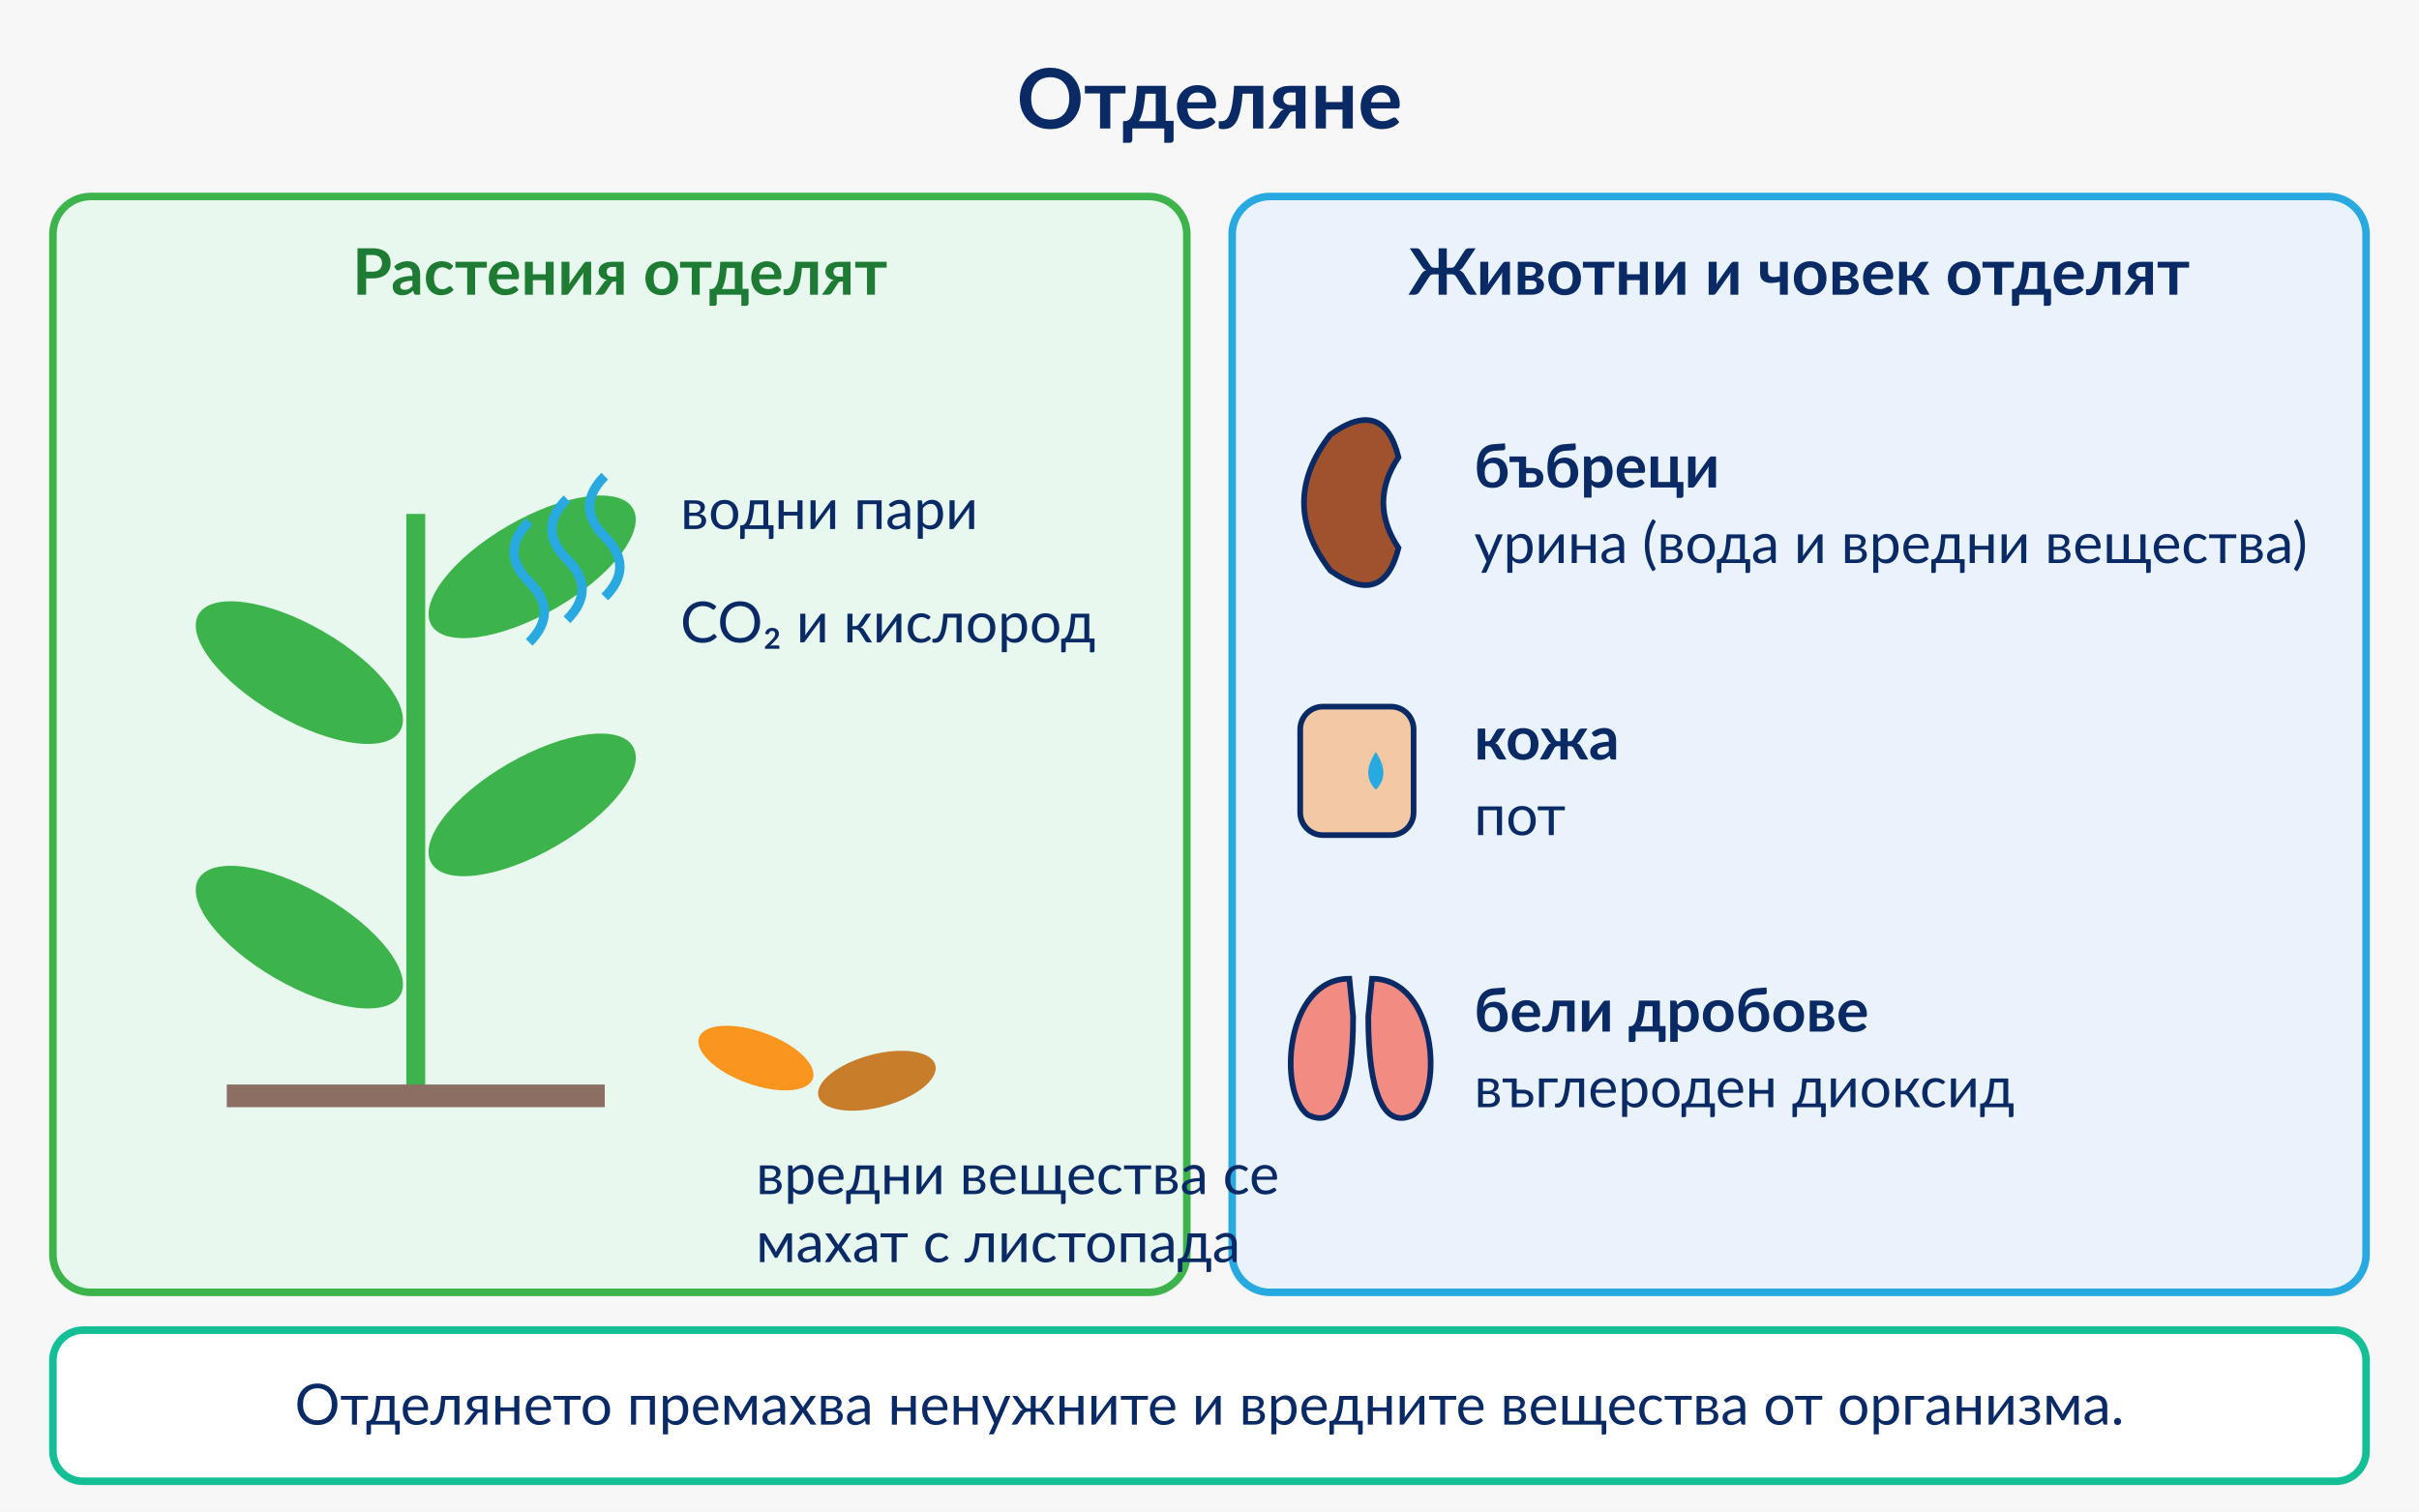
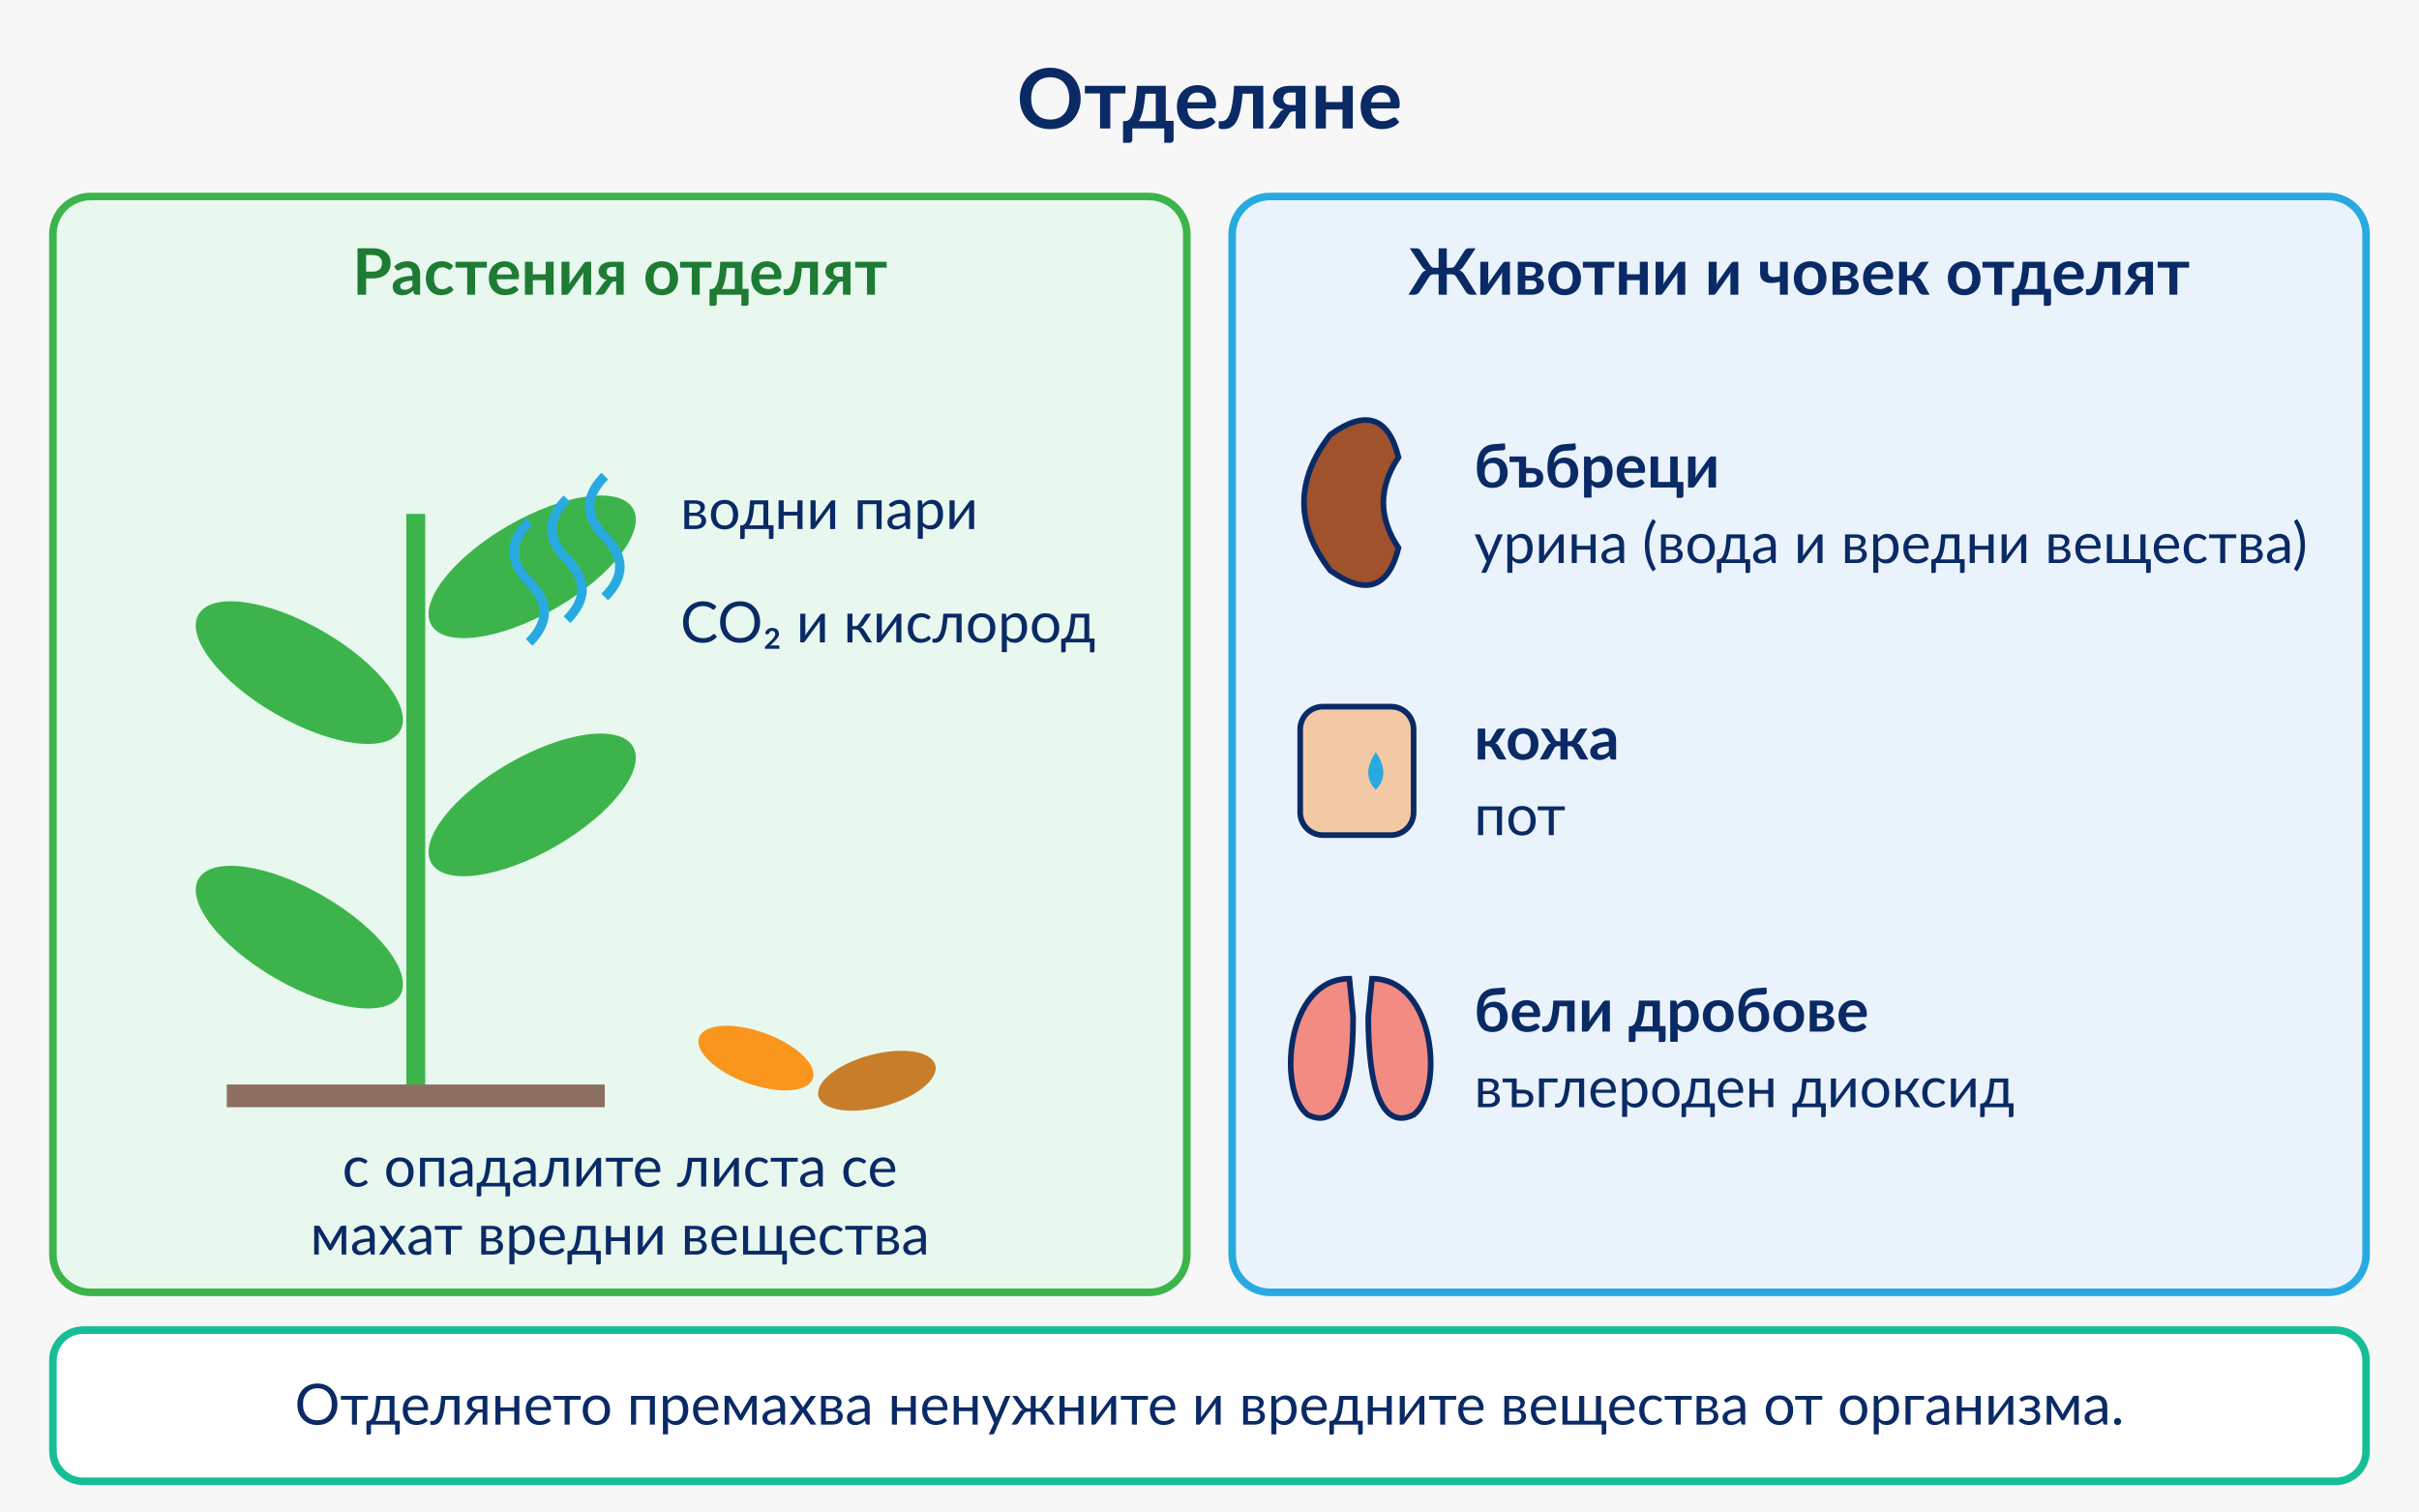
<svg xmlns="http://www.w3.org/2000/svg" viewBox="0 0 640 400" width="640" height="400" font-family="Lato, Arial, sans-serif" role="img">
  <defs>
    <marker id="a" viewBox="0 0 10 10" refX="8" refY="5" markerWidth="5" markerHeight="5" orient="auto-start-reverse">
      <path d="M0,0 L10,5 L0,10 z" fill="#0A2A66" />
    </marker>
    <marker id="o" viewBox="0 0 10 10" refX="8" refY="5" markerWidth="5" markerHeight="5" orient="auto-start-reverse">
      <path d="M0,0 L10,5 L0,10 z" fill="#FA961E" />
    </marker>
    <marker id="t" viewBox="0 0 10 10" refX="8" refY="5" markerWidth="5" markerHeight="5" orient="auto-start-reverse">
      <path d="M0,0 L10,5 L0,10 z" fill="#14BF96" />
    </marker>
    <marker id="c" viewBox="0 0 10 10" refX="8" refY="5" markerWidth="5" markerHeight="5" orient="auto-start-reverse">
      <path d="M0,0 L10,5 L0,10 z" fill="#28AAE1" />
    </marker>
    <marker id="g" viewBox="0 0 10 10" refX="8" refY="5" markerWidth="5" markerHeight="5" orient="auto-start-reverse">
      <path d="M0,0 L10,5 L0,10 z" fill="#3CB44B" />
    </marker>
    <marker id="gr" viewBox="0 0 10 10" refX="8" refY="5" markerWidth="5" markerHeight="5" orient="auto-start-reverse">
      <path d="M0,0 L10,5 L0,10 z" fill="#5A6478" />
    </marker>
  </defs>
  <rect width="640" height="400" fill="#F7F7F7" />
  <text x="320" y="34" font-size="22" text-anchor="middle" font-weight="bold" fill="#0A2A66">Отделяне</text>
  <rect x="14" y="52" width="300" height="290" rx="10" fill="#E8F8EE" stroke="#3CB44B" stroke-width="2" />
  <rect x="326" y="52" width="300" height="290" rx="10" fill="#EAF3FC" stroke="#28AAE1" stroke-width="2" />
  <text x="164" y="78" font-size="17" text-anchor="middle" font-weight="bold" fill="#1E7B34">Растения отделят</text>
  <text x="476" y="78" font-size="17" text-anchor="middle" font-weight="bold" fill="#0A2A66">Животни и човек отделят</text>
  <path d="M110,290 L110,136.0" fill="none" stroke="#3CB44B" stroke-width="5" />
  <ellipse cx="79.2" cy="248.0" rx="30.8" ry="12.6" fill="#3CB44B" transform="rotate(30 79.2 248.0)" />
  <ellipse cx="140.8" cy="213.0" rx="30.8" ry="12.6" fill="#3CB44B" transform="rotate(-30 140.8 213.0)" />
  <ellipse cx="79.2" cy="178.0" rx="30.8" ry="12.6" fill="#3CB44B" transform="rotate(30 79.2 178.0)" />
  <ellipse cx="140.8" cy="150.0" rx="30.8" ry="12.6" fill="#3CB44B" transform="rotate(-30 140.8 150.0)" />
  <line x1="60" y1="290" x2="160" y2="290" stroke="#8D6E63" stroke-width="6" />
  <path d="M140,170 q8,-8 0,-16 q-8,-8 0,-16" fill="none" stroke="#28AAE1" stroke-width="2.5" />
  <path d="M150,164 q8,-8 0,-16 q-8,-8 0,-16" fill="none" stroke="#28AAE1" stroke-width="2.5" />
  <path d="M160,158 q8,-8 0,-16 q-8,-8 0,-16" fill="none" stroke="#28AAE1" stroke-width="2.5" />
  <text x="180" y="140" font-size="15" text-anchor="start" font-weight="normal" fill="#0A2A66">водни пари</text>
  <text x="180" y="170" font-size="15" text-anchor="start" font-weight="normal" fill="#0A2A66">CO₂ и кислород</text>
  <ellipse cx="200" cy="280" rx="16" ry="7" fill="#FA961E" transform="rotate(20 200 280)" />
  <ellipse cx="232" cy="286" rx="16" ry="7" fill="#C77D2A" transform="rotate(-15 232 286)" />
-   <text x="200" y="316" font-size="15" text-anchor="start" font-weight="normal" fill="#0A2A66">вредни вещества се</text>
-   <text x="200" y="334" font-size="15" text-anchor="start" font-weight="normal" fill="#0A2A66">махат с листопада</text>
+   <text x="164" y="314" font-size="15" text-anchor="middle" font-weight="normal" fill="#0A2A66">с опадалите листа се</text>
+   <text x="164" y="332" font-size="15" text-anchor="middle" font-weight="normal" fill="#0A2A66">махат вредни вещества</text>
  <line x1="150" y1="300" x2="196" y2="300" stroke="none" stroke-width="0" />
  <path d="M352,115 q-14,18 0,36 q14,10 18,-6 q-8,-12 0,-24 q-4,-16 -18,-6 z" fill="#A0522D" stroke="#0A2A66" stroke-width="1.5" />
  <text x="390" y="129" font-size="16" text-anchor="start" font-weight="bold" fill="#0A2A66">бъбреци</text>
  <text x="390" y="149" font-size="15" text-anchor="start" font-weight="normal" fill="#0A2A66">урина (вода и вредни вещества)</text>
  <rect x="344" y="187" width="30" height="34" rx="6" fill="#F3C9A5" stroke="#0A2A66" stroke-width="1.5" />
  <path d="M364,199 q-4,6 0,10 q4,-4 0,-10 z" fill="#28AAE1" stroke="none" stroke-width="2" />
  <text x="390" y="201" font-size="16" text-anchor="start" font-weight="bold" fill="#0A2A66">кожа</text>
  <text x="390" y="221" font-size="15" text-anchor="start" font-weight="normal" fill="#0A2A66">пот</text>
  <path d="M357,259 C340,259 338,289 346,295 C354,299 358,289 358,269 z" fill="#F28B82" stroke="#0A2A66" stroke-width="1.5" />
  <path d="M363,259 C380,259 382,289 374,295 C366,299 362,289 362,269 z" fill="#F28B82" stroke="#0A2A66" stroke-width="1.5" />
  <text x="390" y="273" font-size="16" text-anchor="start" font-weight="bold" fill="#0A2A66">бели дробове</text>
  <text x="390" y="293" font-size="15" text-anchor="start" font-weight="normal" fill="#0A2A66">въглероден диоксид</text>
  <rect x="14" y="352" width="612" height="40" rx="8" fill="#fff" stroke="#14BF96" stroke-width="2" />
  <text x="320" y="377" font-size="15" text-anchor="middle" font-weight="normal" fill="#0A2A66">Отделянето премахва ненужните и вредните вещества от организма.</text>
</svg>
